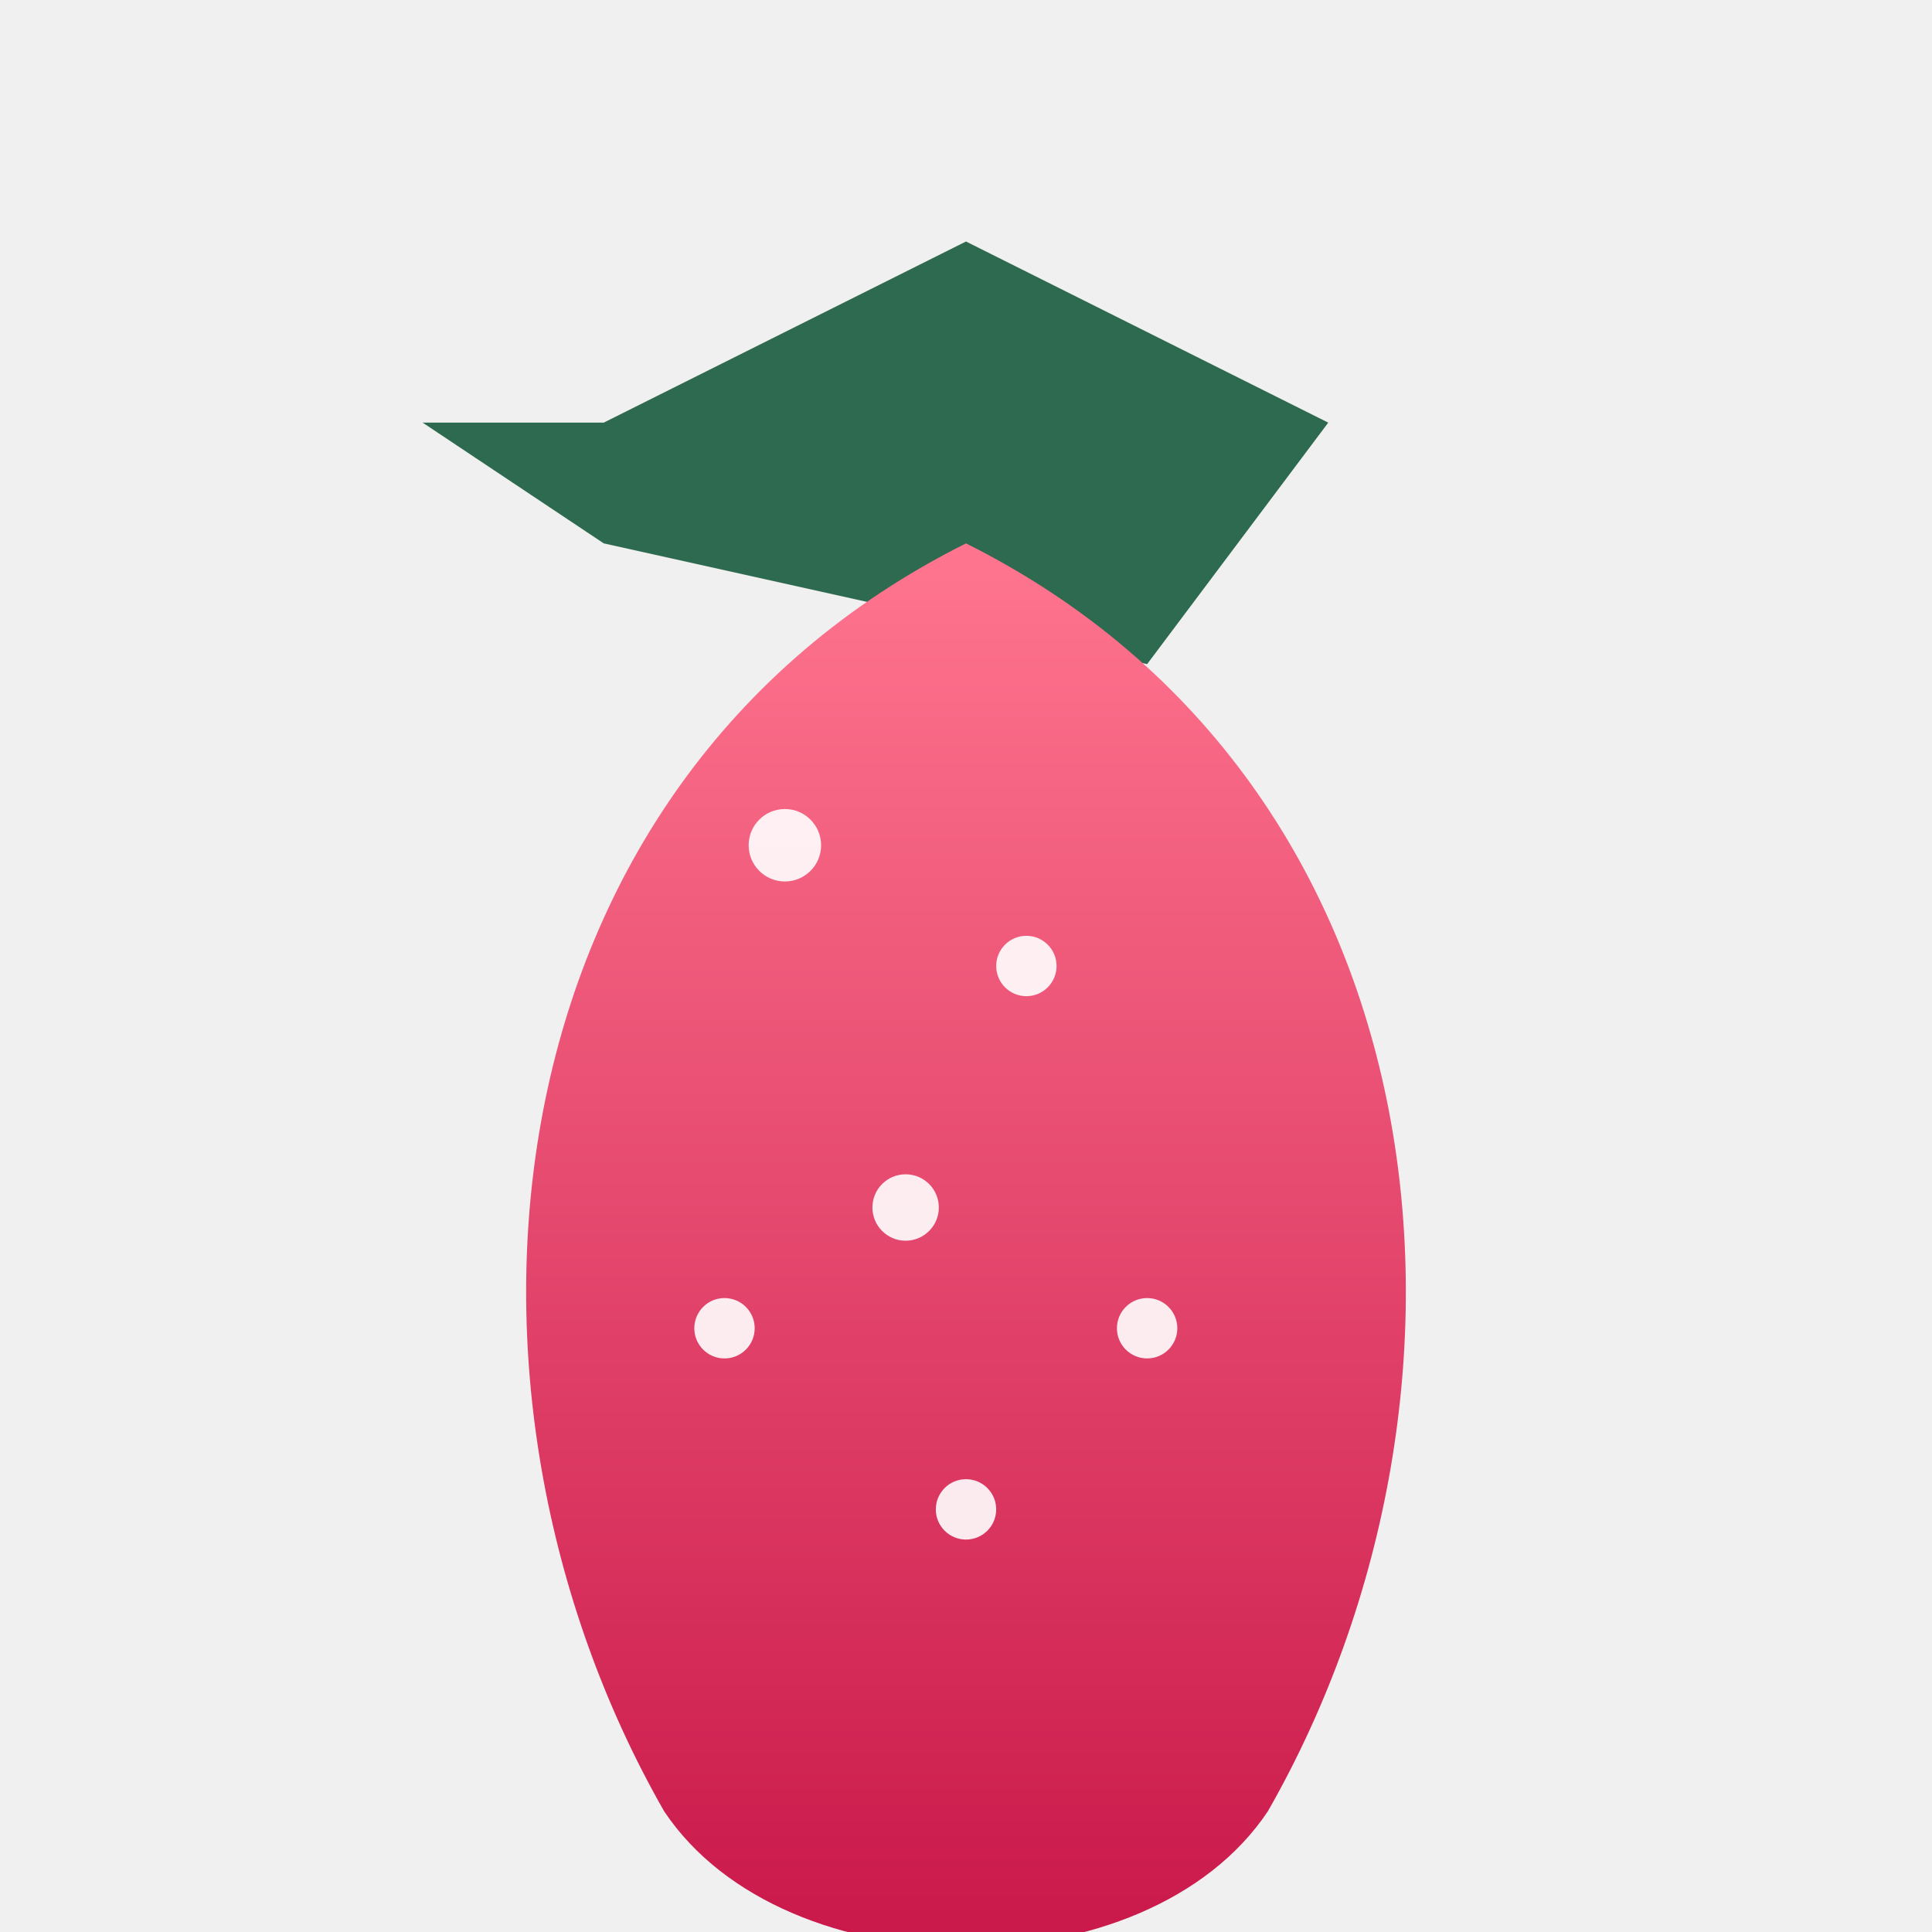
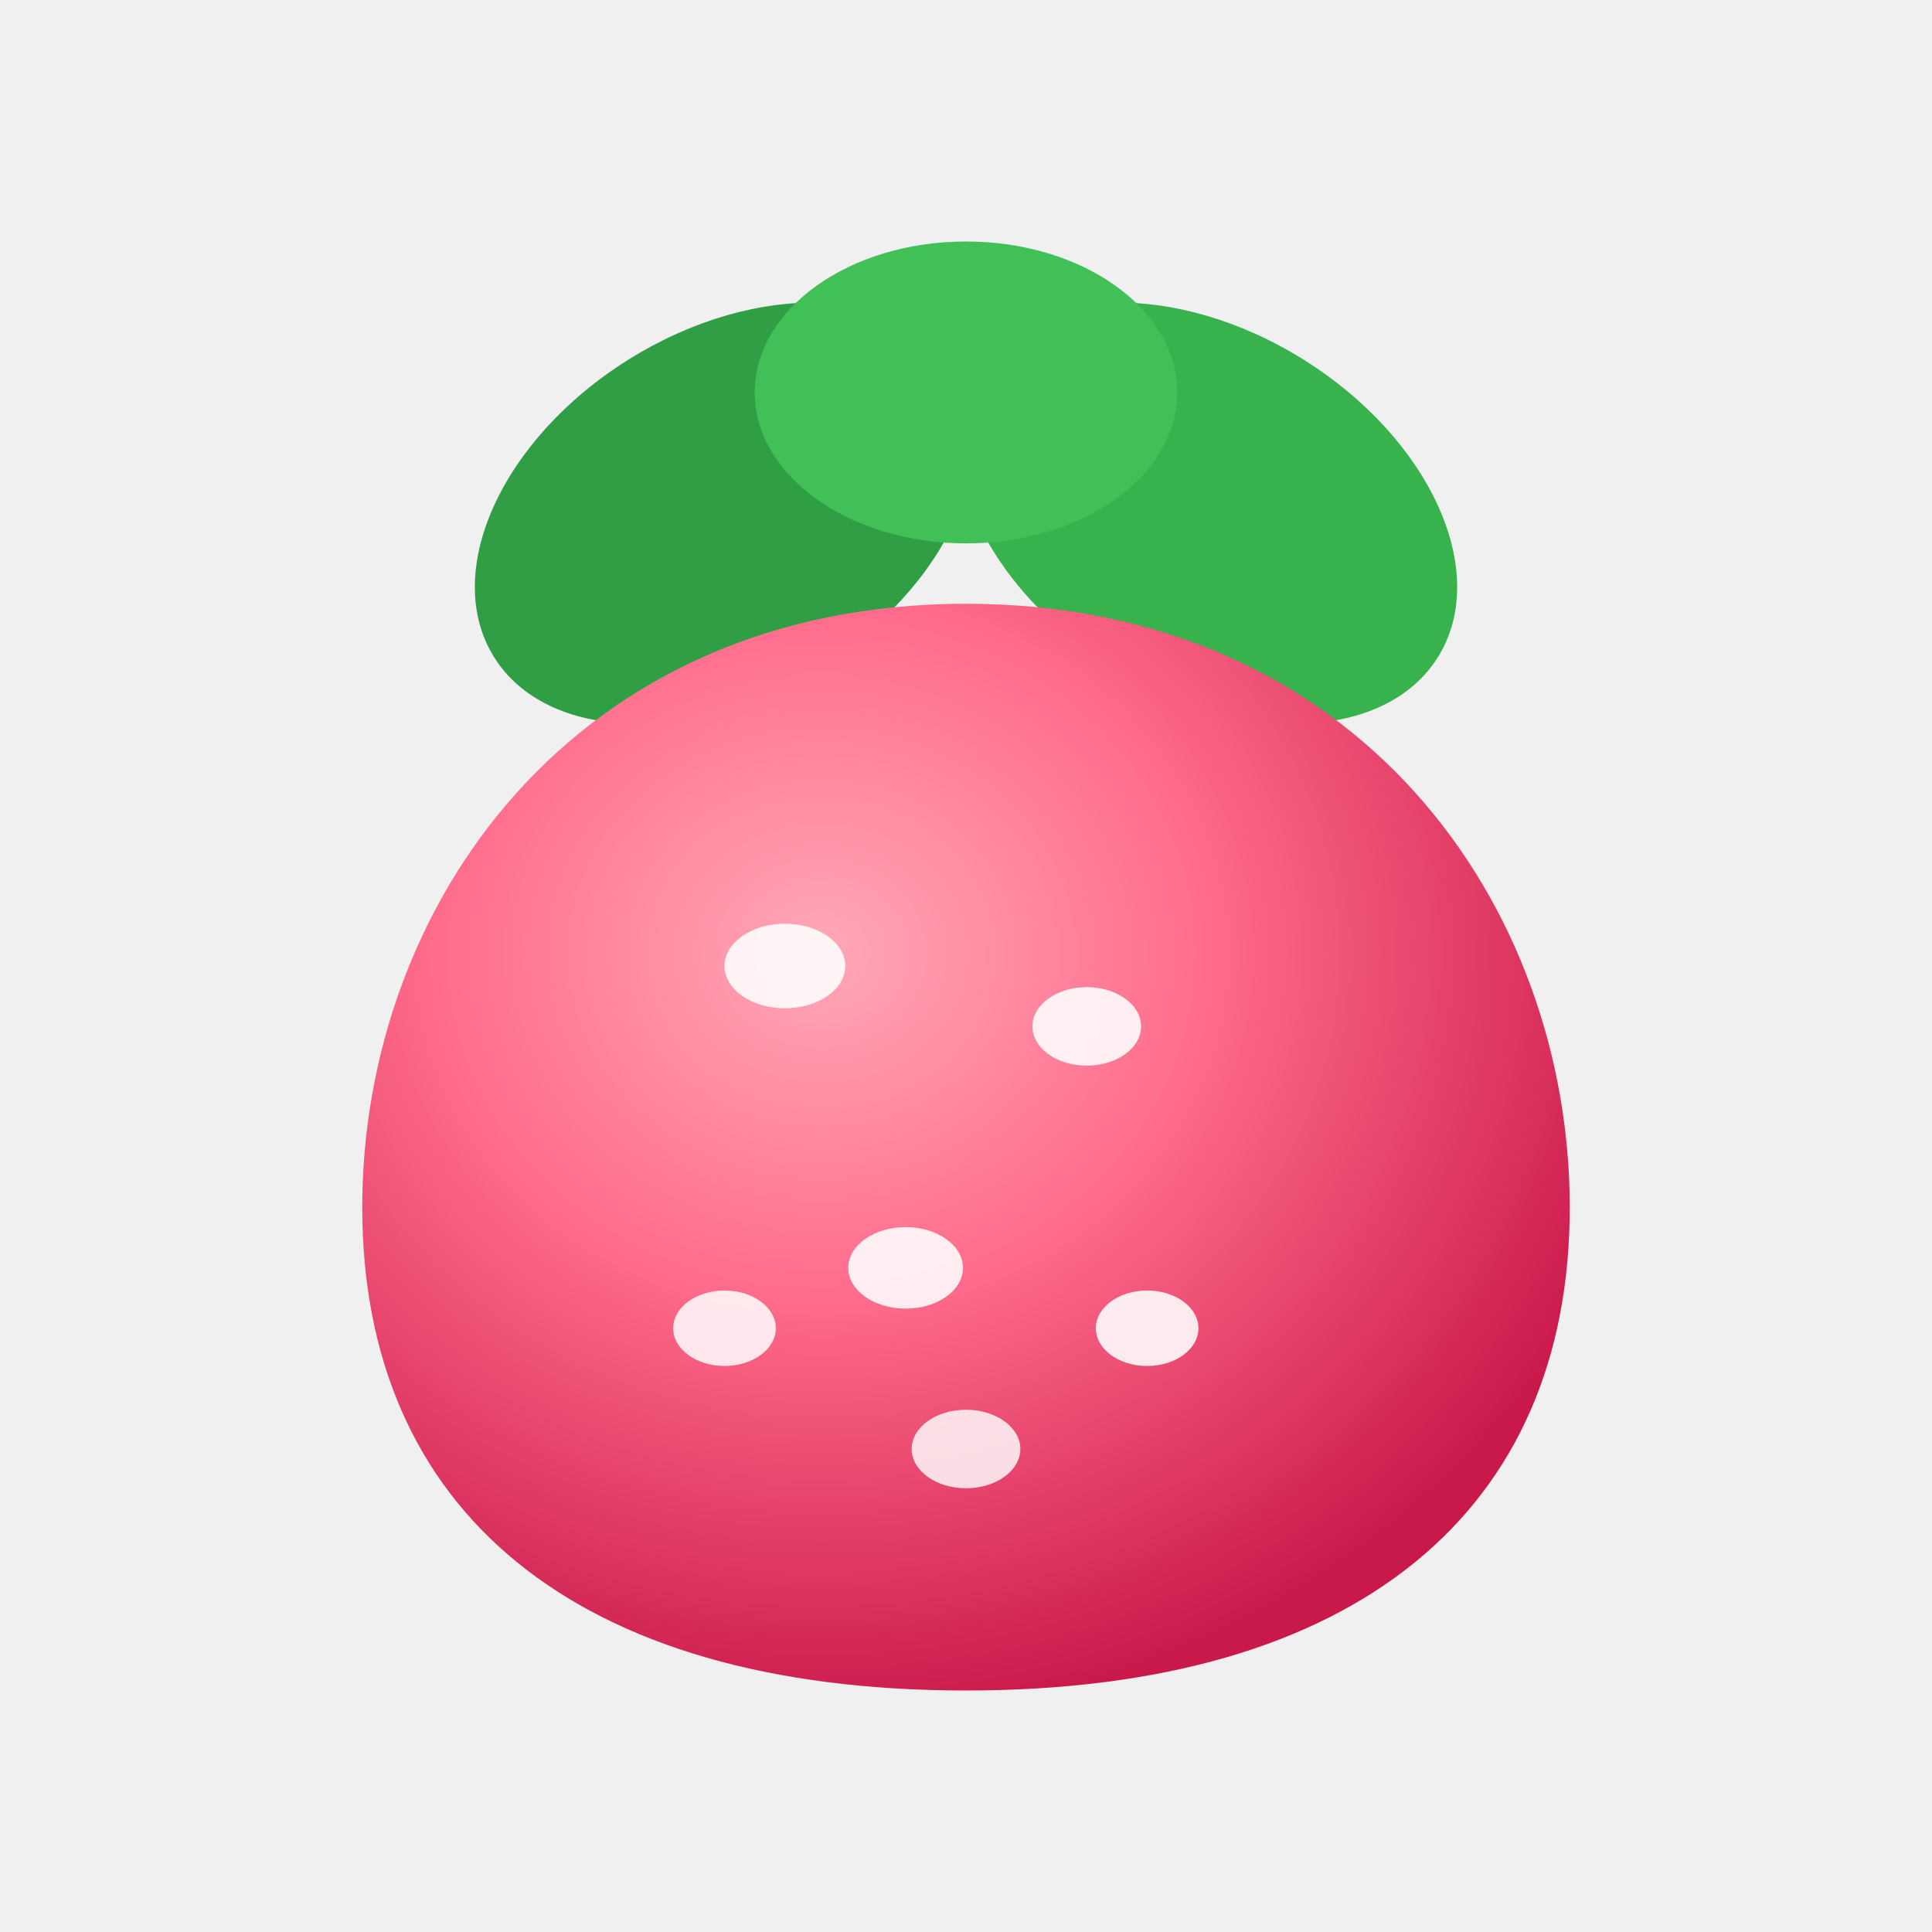
<svg xmlns="http://www.w3.org/2000/svg" viewBox="0 0 64 64" aria-hidden="true">
  <defs>
-     <linearGradient id="sg" x1="0%" y1="0%" x2="0%" y2="100%">
-       <stop offset="0%" stop-color="#ff758f" />
+     <radialGradient id="sb" cx="38%" cy="32%" r="72%">
+       <stop offset="0%" stop-color="#ffa8b8" />
+       <stop offset="45%" stop-color="#ff6b8a" />
      <stop offset="100%" stop-color="#c9184a" />
-     </linearGradient>
+     </radialGradient>
  </defs>
-   <path fill="#2d6a4f" d="M20 14l12-6 12 6-6 8-18-4-6-4z" />
-   <path fill="url(#sg)" d="M32 18c16 8 18 28 10 42-4 6-16 6-20 0-8-14-6-34 10-42z" />
-   <g fill="#fff" opacity="0.9">
-     <circle cx="26" cy="28" r="1.2" />
-     <circle cx="34" cy="32" r="1" />
-     <circle cx="30" cy="40" r="1.1" />
-     <circle cx="38" cy="44" r="1" />
-     <circle cx="24" cy="44" r="1" />
-     <circle cx="32" cy="50" r="1" />
-   </g>
+   <ellipse cx="24" cy="17" rx="9" ry="6" fill="#2f9e44" transform="rotate(-32 24 17)" />
+   <ellipse cx="40" cy="17" rx="9" ry="6" fill="#37b24d" transform="rotate(32 40 17)" />
+   <ellipse cx="32" cy="13" rx="7" ry="5" fill="#40c057" />
+   <path fill="url(#sb)" d="M32 20        C45 20 52 30 52 40        C52 50 45 56 32 56        C19 56 12 50 12 40        C12 30 19 20 32 20        Z" />
+   <ellipse cx="26" cy="32" rx="2" ry="1.4" fill="#fff" opacity="0.88" />
+   <ellipse cx="36" cy="34" rx="1.8" ry="1.3" fill="#fff" opacity="0.88" />
+   <ellipse cx="30" cy="42" rx="1.9" ry="1.35" fill="#fff" opacity="0.88" />
+   <ellipse cx="38" cy="44" rx="1.7" ry="1.25" fill="#fff" opacity="0.88" />
+   <ellipse cx="24" cy="44" rx="1.7" ry="1.25" fill="#fff" opacity="0.85" />
+   <ellipse cx="32" cy="48" rx="1.8" ry="1.3" fill="#fff" opacity="0.82" />
</svg>
